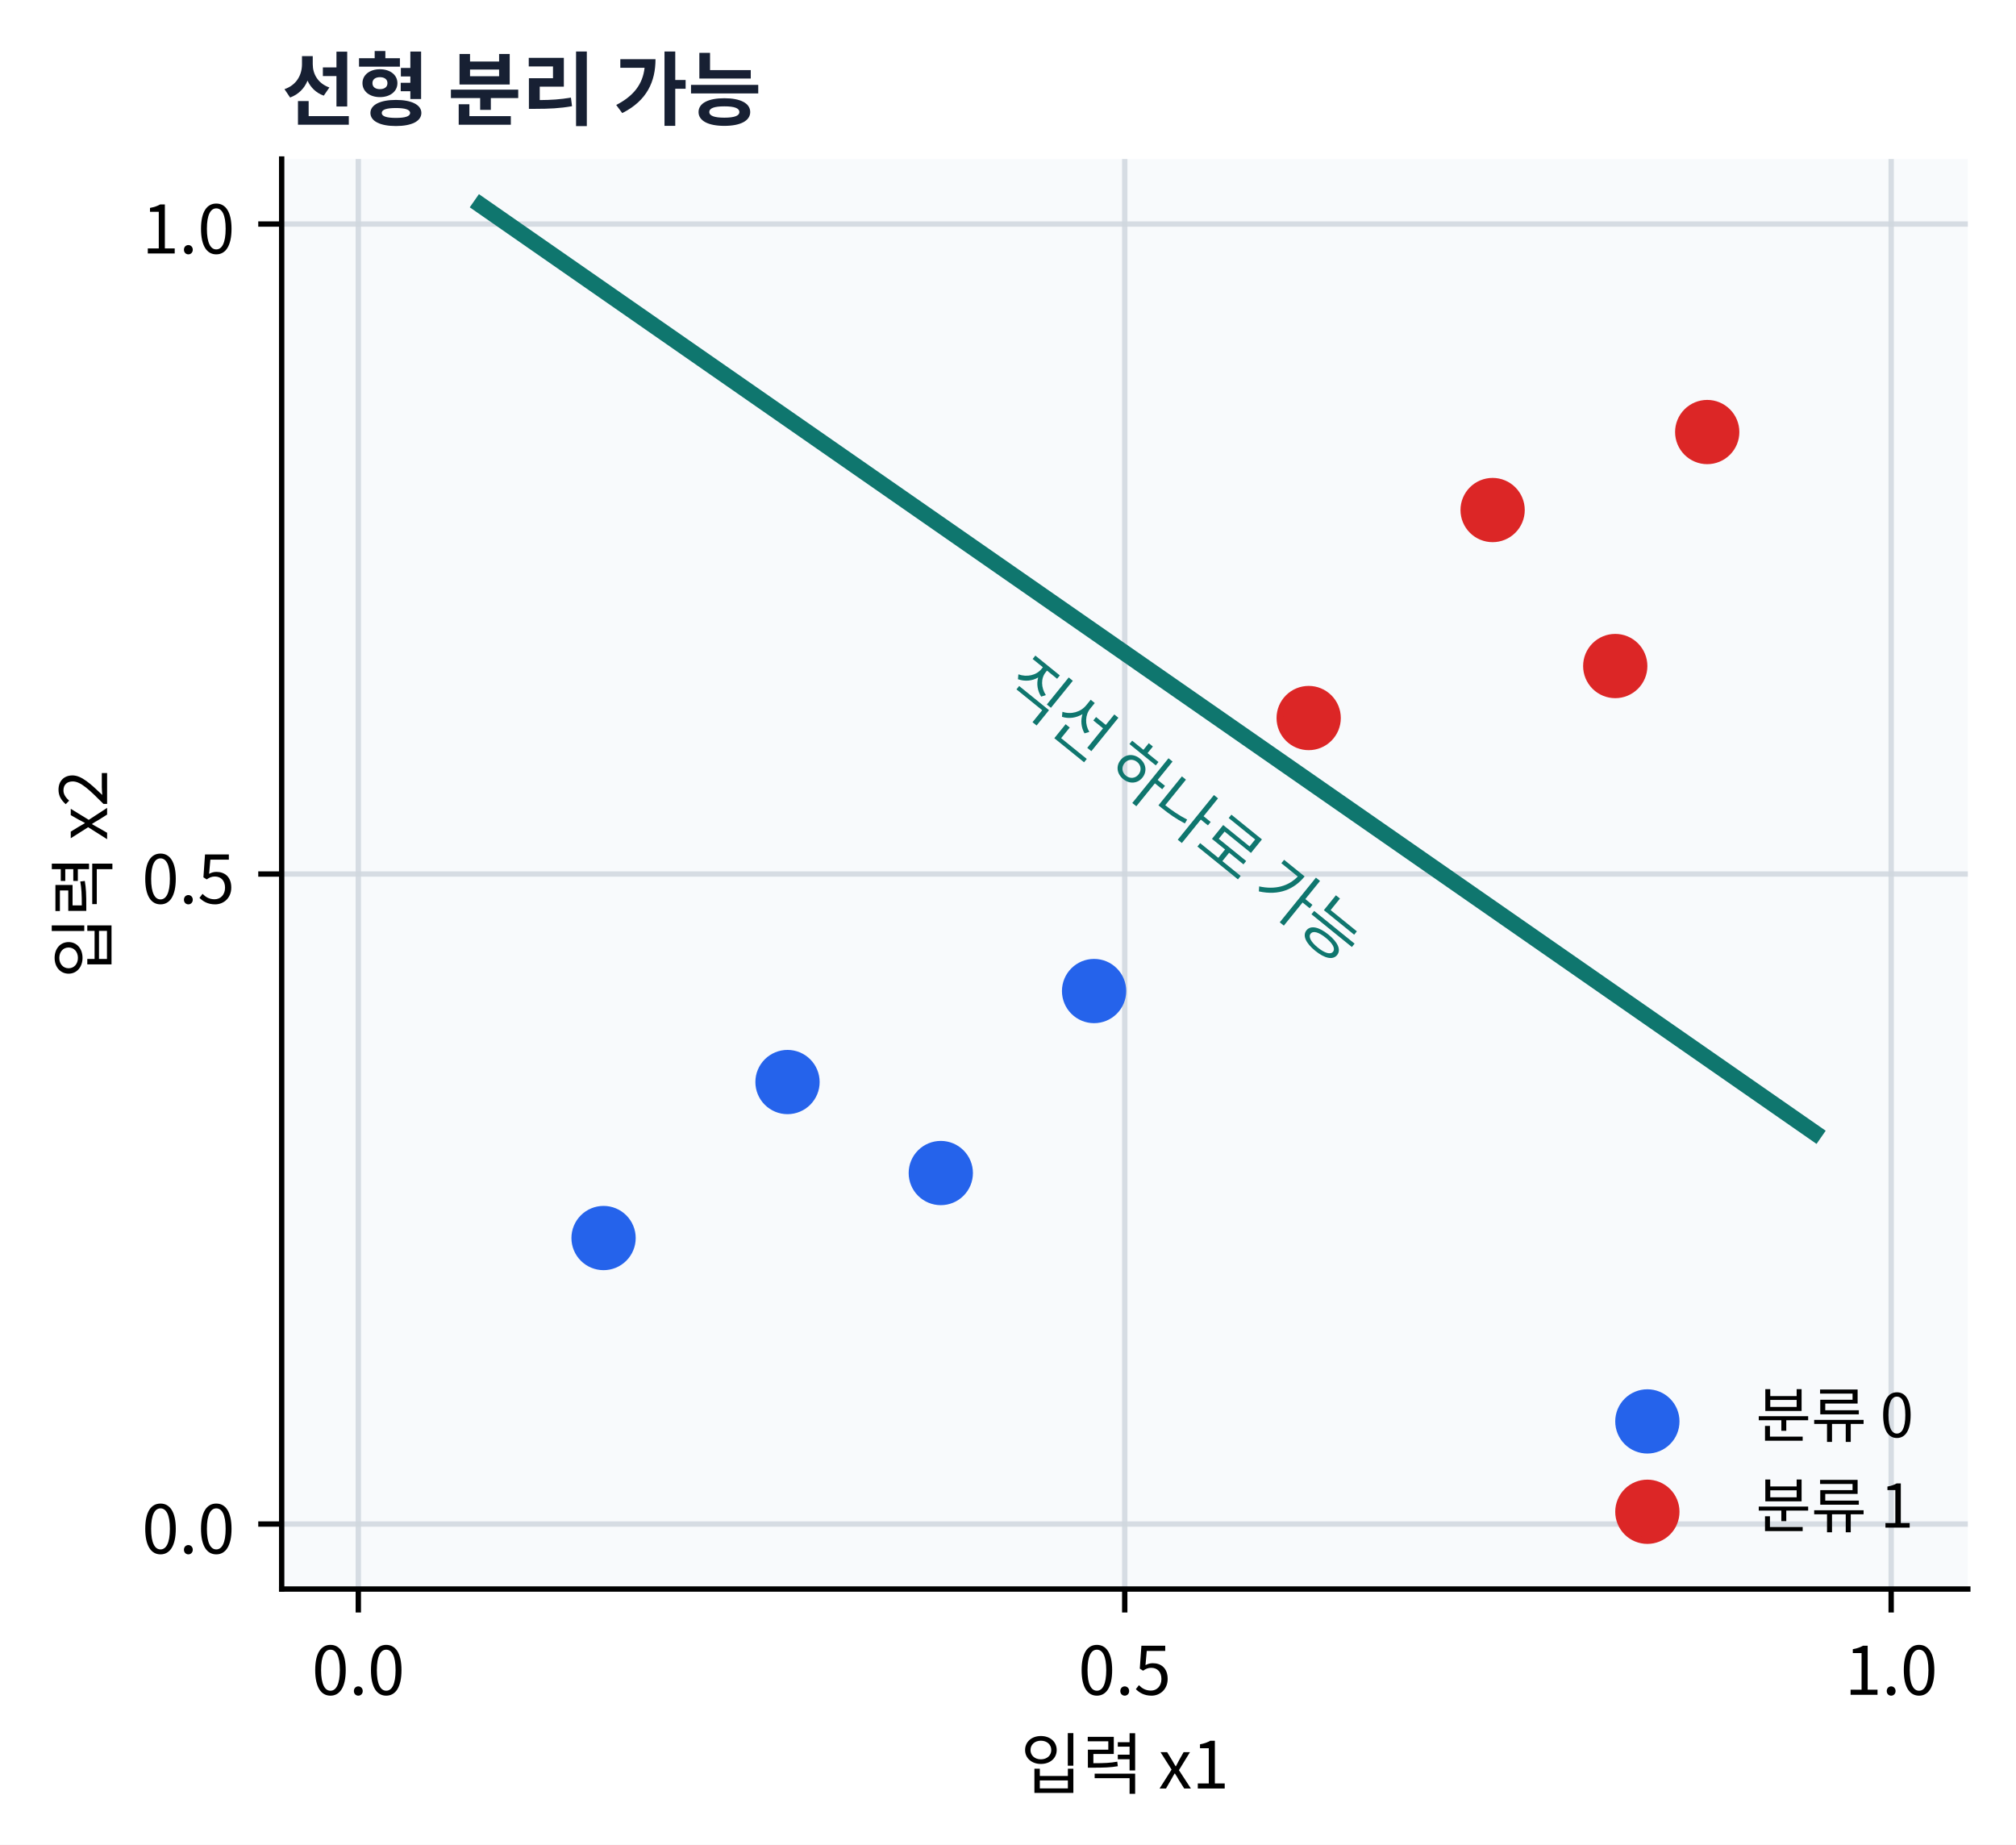
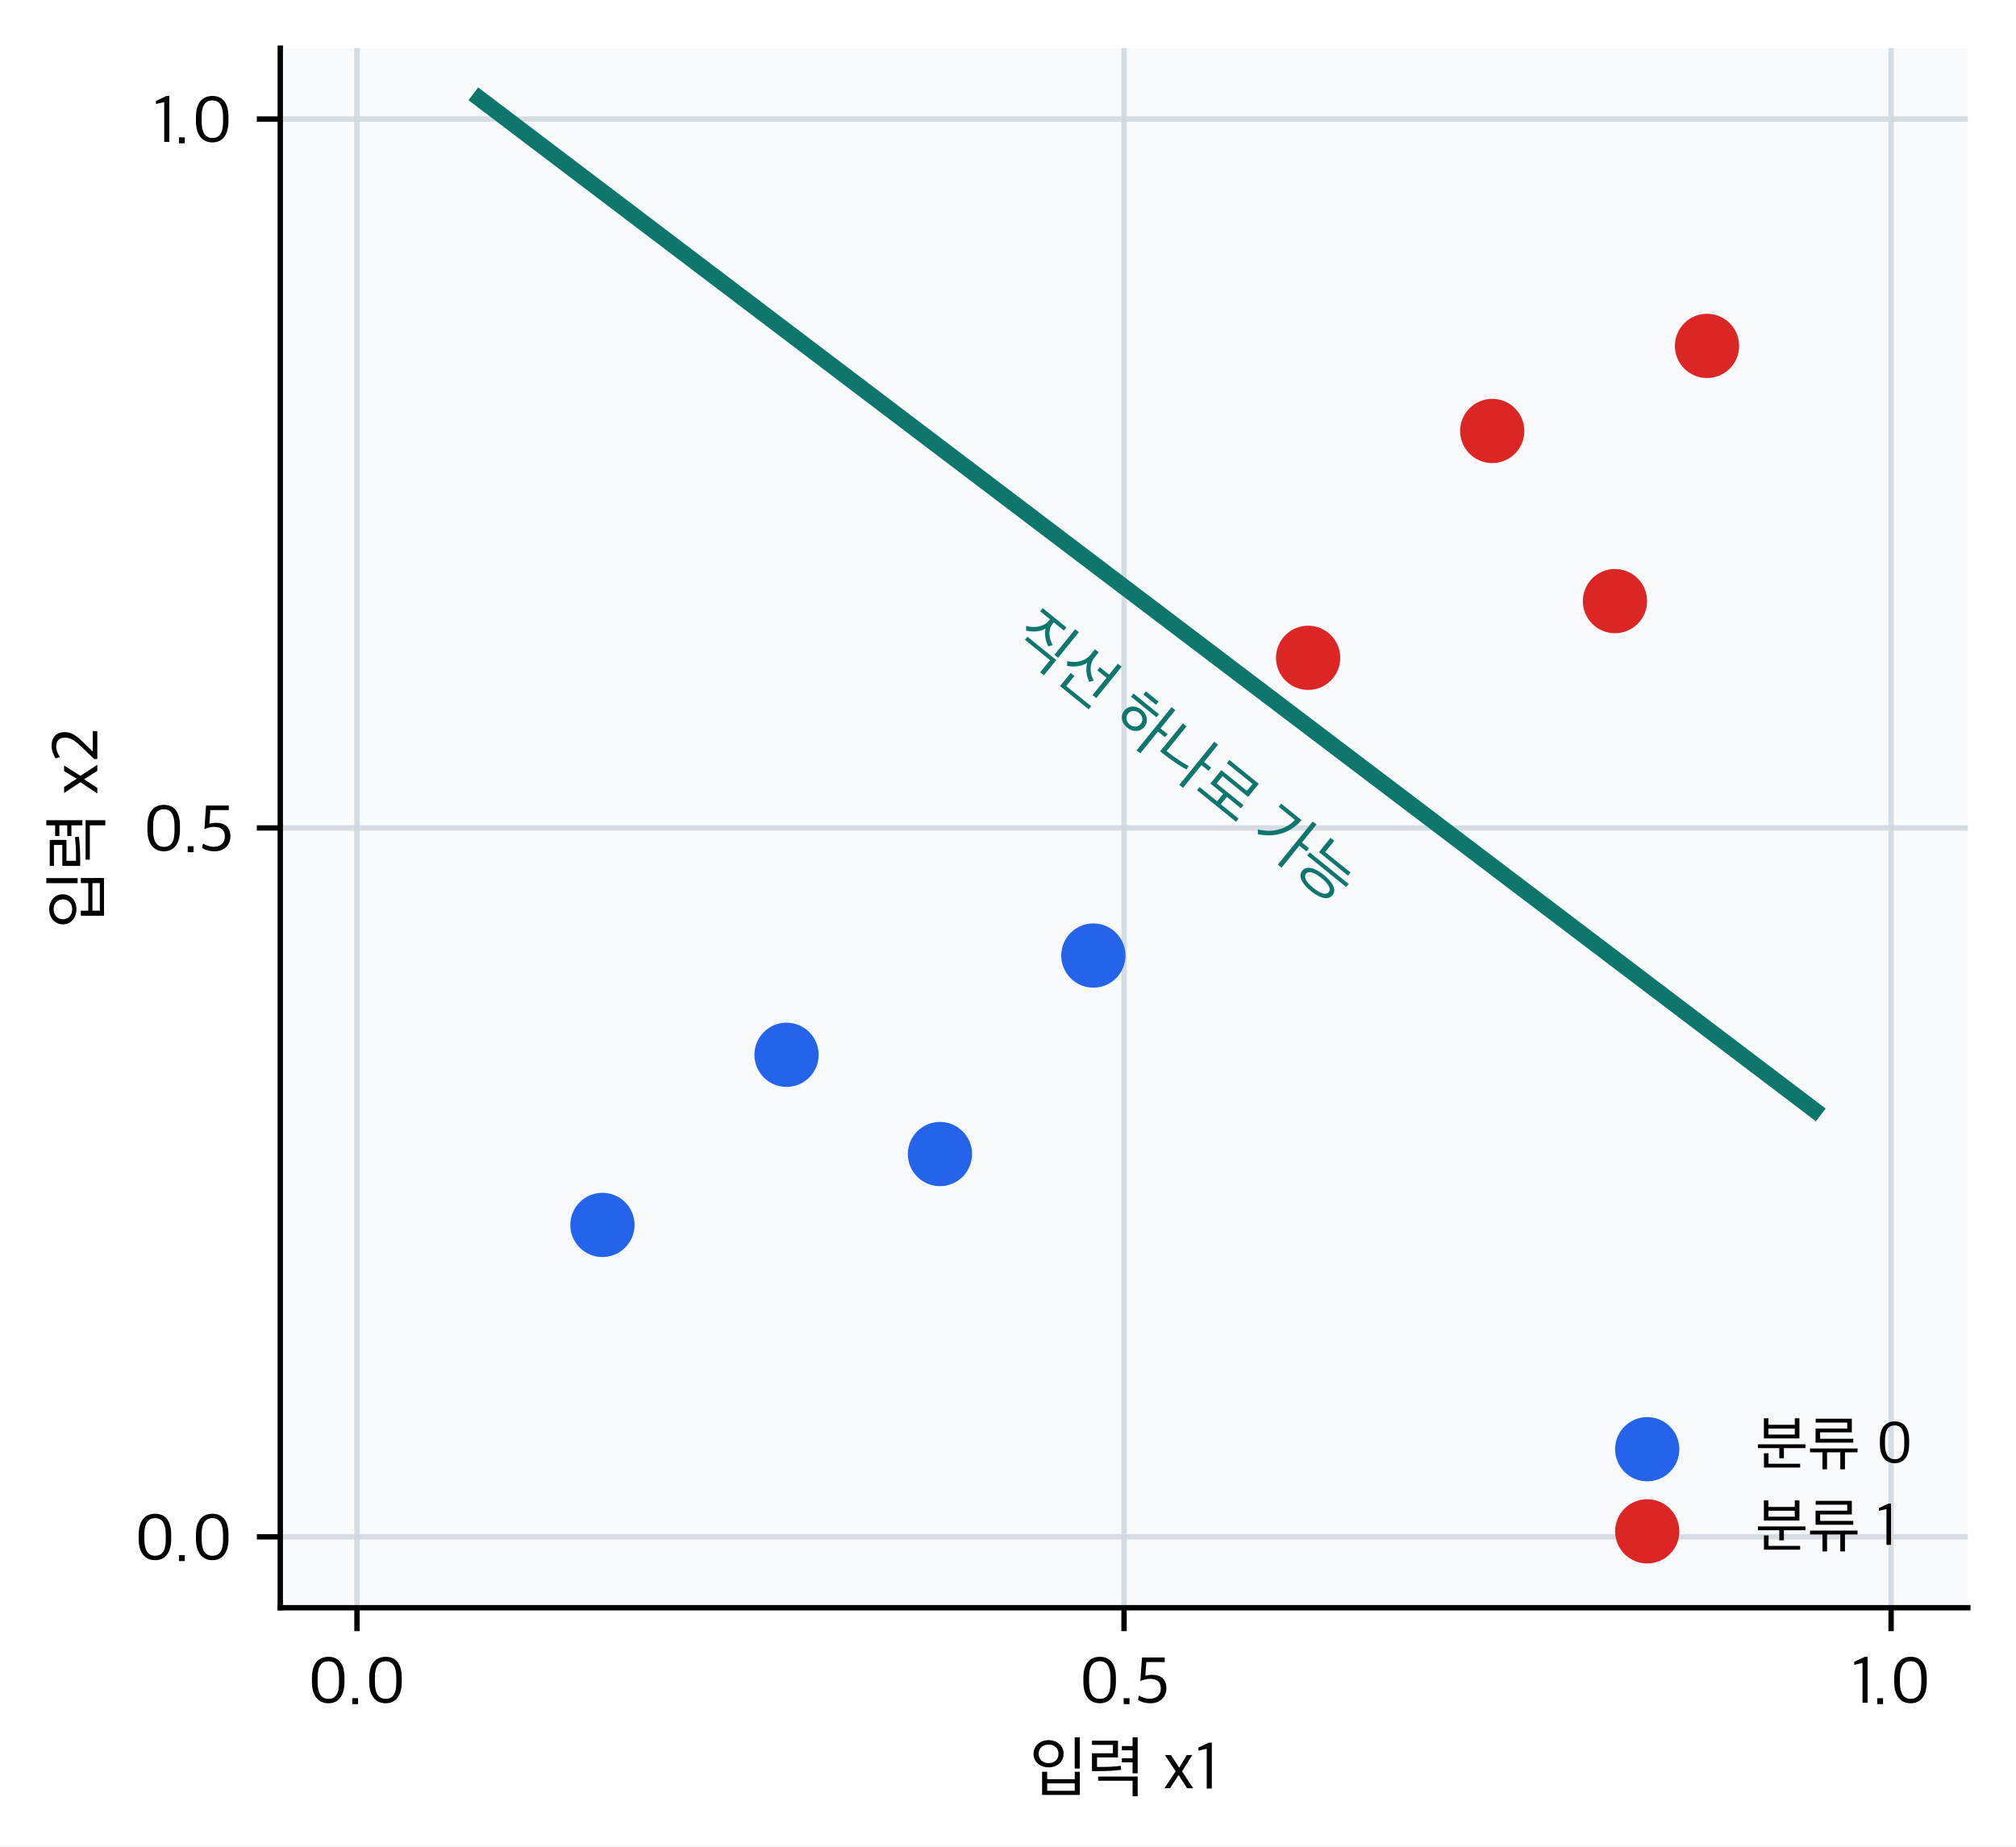
- <svg xmlns="http://www.w3.org/2000/svg" xmlns:xlink="http://www.w3.org/1999/xlink" width="301.18pt" height="275.6pt" viewBox="0 0 301.18 275.6" version="1.1" role="img" aria-labelledby="title desc">
+ <svg xmlns="http://www.w3.org/2000/svg" xmlns:xlink="http://www.w3.org/1999/xlink" width="301.248pt" height="275.959pt" viewBox="0 0 301.248 275.959" version="1.1" role="img" aria-labelledby="title desc">
  <defs>
    <style type="text/css">*{stroke-linejoin: round; stroke-linecap: butt}</style>
  </defs>
  <g id="figure_1">
    <g id="patch_1">
-       <path d="M 0 275.6  L 301.18 275.6  L 301.18 0  L 0 0  z " style="fill: #ffffff" />
+       <path d="M 0 275.959  L 301.248 275.959  L 301.248 0  L 0 0  z " style="fill: #ffffff" />
    </g>
    <g id="axes_1">
      <g id="patch_2">
-         <path d="M 42.08 237.4  L 293.98 237.4  L 293.98 23.76  L 42.08 23.76  z " style="fill: #f8fafc" />
+         <path d="M 41.88 240.3  L 294.048 240.3  L 294.048 7.2  L 41.88 7.2  z " style="fill: #f8fafc" />
      </g>
      <g id="matplotlib.axis_1">
        <g id="xtick_1">
          <g id="line2d_1">
-             <path d="M 53.53 237.4  L 53.53 23.76  " clip-path="url(#p5265ea1ab2)" style="fill: none; stroke: #d0d7de; stroke-opacity: 0.85; stroke-width: 0.8; stroke-linecap: square" />
+             <path d="M 53.342 240.3  L 53.342 7.2  " clip-path="url(#p9b298fbf3a)" style="fill: none; stroke: #d0d7de; stroke-opacity: 0.85; stroke-width: 0.8; stroke-linecap: square" />
          </g>
          <g id="line2d_2">
            <defs>
-               <path id="m3ee21ea7df" d="M 0 0  L 0 3.5  " style="stroke: #000000; stroke-width: 0.8" />
-             </defs>
-             <g>
-               <use xlink:href="#m3ee21ea7df" x="53.53" y="237.4" style="stroke: #000000; stroke-width: 0.8" />
+               <path id="m6d6b5d31b4" d="M 0 0  L 0 3.5  " style="stroke: #000000; stroke-width: 0.8" />
+             </defs>
+             <g>
+               <use xlink:href="#m6d6b5d31b4" x="53.342" y="240.3" style="stroke: #000000; stroke-width: 0.8" />
            </g>
          </g>
          <g id="text_1">
-             <g transform="translate(46.58984 253.2) scale(0.1 -0.1)">
+             <g transform="translate(45.91222 254.8797) scale(0.1 -0.1)">
              <defs>
-                 <path id="NotoSansCJKkr-Regular-11" d="M 1779 -83  C 2669 -83 3238 723 3238 2362  C 3238 3987 2669 4774 1779 4774  C 883 4774 320 3987 320 2362  C 320 723 883 -83 1779 -83  z M 1779 390  C 1248 390 883 986 883 2362  C 883 3731 1248 4314 1779 4314  C 2310 4314 2675 3731 2675 2362  C 2675 986 2310 390 1779 390  z " transform="scale(0.015625)" />
-                 <path id="NotoSansCJKkr-Regular-f" d="M 890 -83  C 1120 -83 1312 96 1312 358  C 1312 627 1120 806 890 806  C 653 806 467 627 467 358  C 467 96 653 -83 890 -83  z " transform="scale(0.015625)" />
+                 <path id="AppleSDGothicNeo-Regular-30" d="M 2022 192  C 2893 192 3558 787 3558 2240  L 3558 2630  C 3558 4122 2867 4634 2029 4634  C 1184 4634 448 4122 448 2605  L 448 2246  C 448 794 1139 192 2022 192  z M 2022 614  C 1350 614 992 1126 992 2195  L 992 2669  C 992 3744 1357 4211 2029 4211  C 2688 4211 3040 3718 3040 2637  L 3040 2163  C 3040 1062 2682 614 2022 614  z " transform="scale(0.015625)" />
+                 <path id="AppleSDGothicNeo-Regular-2e" d="M 269 109  L 826 109  L 826 678  L 269 678  L 269 109  z " transform="scale(0.015625)" />
              </defs>
-               <use xlink:href="#NotoSansCJKkr-Regular-11" />
-               <use xlink:href="#NotoSansCJKkr-Regular-f" transform="translate(55.5 0)" />
-               <use xlink:href="#NotoSansCJKkr-Regular-11" transform="translate(83.29688 0)" />
+               <use xlink:href="#AppleSDGothicNeo-Regular-30" />
+               <use xlink:href="#AppleSDGothicNeo-Regular-2e" x="63" />
+               <use xlink:href="#AppleSDGothicNeo-Regular-30" x="85.6" />
            </g>
          </g>
        </g>
        <g id="xtick_2">
          <g id="line2d_3">
-             <path d="M 168.03 237.4  L 168.03 23.76  " clip-path="url(#p5265ea1ab2)" style="fill: none; stroke: #d0d7de; stroke-opacity: 0.85; stroke-width: 0.8; stroke-linecap: square" />
+             <path d="M 167.964 240.3  L 167.964 7.2  " clip-path="url(#p9b298fbf3a)" style="fill: none; stroke: #d0d7de; stroke-opacity: 0.85; stroke-width: 0.8; stroke-linecap: square" />
          </g>
          <g id="line2d_4">
            <g>
-               <use xlink:href="#m3ee21ea7df" x="168.03" y="237.4" style="stroke: #000000; stroke-width: 0.8" />
+               <use xlink:href="#m6d6b5d31b4" x="167.964" y="240.3" style="stroke: #000000; stroke-width: 0.8" />
            </g>
          </g>
          <g id="text_2">
-             <g transform="translate(161.0898 253.2) scale(0.1 -0.1)">
+             <g transform="translate(161.1891 254.8797) scale(0.1 -0.1)">
              <defs>
-                 <path id="NotoSansCJKkr-Regular-16" d="M 1677 -83  C 2464 -83 3213 499 3213 1523  C 3213 2560 2573 3021 1798 3021  C 1517 3021 1306 2950 1094 2835  L 1216 4192  L 2982 4192  L 2982 4691  L 704 4691  L 550 2502  L 864 2304  C 1133 2483 1331 2579 1645 2579  C 2234 2579 2618 2182 2618 1510  C 2618 826 2176 403 1619 403  C 1075 403 730 653 467 922  L 173 538  C 493 224 941 -83 1677 -83  z " transform="scale(0.015625)" />
+                 <path id="AppleSDGothicNeo-Regular-35" d="M 1395 192  C 2342 192 2906 838 2906 1606  C 2906 2509 2374 2918 1510 2918  C 1331 2918 1069 2874 896 2829  L 986 4134  L 2752 4134  L 2752 4570  L 576 4570  L 422 2317  C 621 2406 1024 2528 1318 2528  C 1990 2528 2374 2266 2374 1613  C 2374 1005 1978 621 1299 621  C 947 621 525 768 288 928  L 192 518  C 448 333 896 192 1395 192  z " transform="scale(0.015625)" />
              </defs>
-               <use xlink:href="#NotoSansCJKkr-Regular-11" />
-               <use xlink:href="#NotoSansCJKkr-Regular-f" transform="translate(55.5 0)" />
-               <use xlink:href="#NotoSansCJKkr-Regular-16" transform="translate(83.29688 0)" />
+               <use xlink:href="#AppleSDGothicNeo-Regular-30" />
+               <use xlink:href="#AppleSDGothicNeo-Regular-2e" x="63" />
+               <use xlink:href="#AppleSDGothicNeo-Regular-35" x="85.6" />
            </g>
          </g>
        </g>
        <g id="xtick_3">
          <g id="line2d_5">
-             <path d="M 282.53 237.4  L 282.53 23.76  " clip-path="url(#p5265ea1ab2)" style="fill: none; stroke: #d0d7de; stroke-opacity: 0.85; stroke-width: 0.8; stroke-linecap: square" />
+             <path d="M 282.586 240.3  L 282.586 7.2  " clip-path="url(#p9b298fbf3a)" style="fill: none; stroke: #d0d7de; stroke-opacity: 0.85; stroke-width: 0.8; stroke-linecap: square" />
          </g>
          <g id="line2d_6">
            <g>
-               <use xlink:href="#m3ee21ea7df" x="282.53" y="237.4" style="stroke: #000000; stroke-width: 0.8" />
+               <use xlink:href="#m6d6b5d31b4" x="282.586" y="240.3" style="stroke: #000000; stroke-width: 0.8" />
            </g>
          </g>
          <g id="text_3">
-             <g transform="translate(275.5898 253.2) scale(0.1 -0.1)">
+             <g transform="translate(276.5214 254.8797) scale(0.1 -0.1)">
              <defs>
-                 <path id="NotoSansCJKkr-Regular-12" d="M 563 0  L 3136 0  L 3136 486  L 2195 486  L 2195 4691  L 1747 4691  C 1491 4544 1190 4435 774 4358  L 774 3987  L 1613 3987  L 1613 486  L 563 486  L 563 0  z " transform="scale(0.015625)" />
+                 <path id="AppleSDGothicNeo-Regular-31" d="M 1146 243  L 1632 243  L 1632 4634  L 1363 4634  L 352 4160  L 352 3866  L 1146 4051  L 1146 243  z " transform="scale(0.015625)" />
              </defs>
-               <use xlink:href="#NotoSansCJKkr-Regular-12" />
-               <use xlink:href="#NotoSansCJKkr-Regular-f" transform="translate(55.5 0)" />
-               <use xlink:href="#NotoSansCJKkr-Regular-11" transform="translate(83.29688 0)" />
+               <use xlink:href="#AppleSDGothicNeo-Regular-31" />
+               <use xlink:href="#AppleSDGothicNeo-Regular-2e" x="35.7" />
+               <use xlink:href="#AppleSDGothicNeo-Regular-30" x="58.3" />
            </g>
          </g>
        </g>
        <g id="text_4">
-           <g transform="translate(152.4445 267.2) scale(0.1 -0.1)">
-             <defs>
-               <path id="NotoSansCJKkr-Regular-d580" d="M 4531 5293  L 4531 2182  L 5062 2182  L 5062 5293  L 4531 5293  z M 1338 1894  L 1338 -422  L 5062 -422  L 5062 1894  L 4538 1894  L 4538 1197  L 1856 1197  L 1856 1894  L 1338 1894  z M 1856 774  L 4538 774  L 4538 13  L 1856 13  L 1856 774  z M 1958 5018  C 1088 5018 448 4474 448 3680  C 448 2893 1088 2349 1958 2349  C 2835 2349 3469 2893 3469 3680  C 3469 4474 2835 5018 1958 5018  z M 1958 4570  C 2534 4570 2950 4205 2950 3680  C 2950 3155 2534 2790 1958 2790  C 1382 2790 966 3155 966 3680  C 966 4205 1382 4570 1958 4570  z " transform="scale(0.015625)" />
-               <path id="NotoSansCJKkr-Regular-c620" d="M 1210 1421  L 1210 986  L 4550 986  L 4550 -506  L 5082 -506  L 5082 1421  L 1210 1421  z M 550 4941  L 550 4512  L 2515 4512  L 2515 3712  L 563 3712  L 563 1990  L 973 1990  C 2131 1990 2714 2010 3424 2131  L 3373 2566  C 2707 2445 2150 2419 1088 2419  L 1088 3302  L 3040 3302  L 3040 4941  L 550 4941  z M 3424 3232  L 3424 2797  L 4550 2797  L 4550 1728  L 5082 1728  L 5082 5286  L 4550 5286  L 4550 4429  L 3424 4429  L 3424 4000  L 4550 4000  L 4550 3232  L 3424 3232  z " transform="scale(0.015625)" />
-               <path id="NotoSansCJKkr-Regular-1" transform="scale(0.015625)" />
-               <path id="NotoSansCJKkr-Regular-59" d="M 96 0  L 710 0  L 1178 813  C 1299 1024 1408 1235 1530 1434  L 1562 1434  C 1696 1235 1824 1024 1939 813  L 2451 0  L 3091 0  L 1946 1754  L 3002 3475  L 2394 3475  L 1965 2714  C 1856 2515 1760 2330 1658 2131  L 1626 2131  C 1510 2330 1389 2515 1286 2714  L 819 3475  L 186 3475  L 1242 1811  L 96 0  z " transform="scale(0.015625)" />
-               <path id="NotoSansCJKkr-Regular-f6b2" d="M 563 0  L 3136 0  L 3136 486  L 2195 486  L 2195 4563  L 1747 4563  C 1491 4410 1190 4301 774 4224  L 774 3853  L 1613 3853  L 1613 486  L 563 486  L 563 0  z " transform="scale(0.015625)" />
-             </defs>
-             <use xlink:href="#NotoSansCJKkr-Regular-d580" />
-             <use xlink:href="#NotoSansCJKkr-Regular-c620" transform="translate(92 0)" />
-             <use xlink:href="#NotoSansCJKkr-Regular-1" transform="translate(184 0)" />
-             <use xlink:href="#NotoSansCJKkr-Regular-59" transform="translate(206.4062 0)" />
-             <use xlink:href="#NotoSansCJKkr-Regular-f6b2" transform="translate(256.2031 0)" />
+           <g transform="translate(153.8289 267.7) scale(0.1 -0.1)">
+             <defs>
+               <path id="AppleSDGothicNeo-Regular-c785" d="M 4813 2150  L 4813 5146  L 4326 5146  L 4326 2150  L 4813 2150  z M 4819 -371  L 4819 1843  L 4333 1843  L 4333 1133  L 1696 1133  L 1696 1843  L 1210 1843  L 1210 -371  L 4819 -371  z M 4333 26  L 1696 26  L 1696 736  L 4333 736  L 4333 26  z M 1830 4870  C 1043 4870 390 4346 390 3558  C 390 2765 1050 2266 1830 2266  C 2618 2266 3264 2765 3264 3565  C 3264 4358 2618 4870 1830 4870  z M 1830 4448  C 2406 4448 2778 4083 2778 3558  C 2778 3027 2400 2669 1830 2669  C 1280 2669 877 3027 877 3565  C 877 4090 1280 4448 1830 4448  z " transform="scale(0.015625)" />
+               <path id="AppleSDGothicNeo-Regular-b825" d="M 3194 2419  C 2656 2323 1875 2304 1120 2304  L 928 2304  L 928 3219  L 2931 3219  L 2931 4819  L 442 4819  L 442 4416  L 2445 4416  L 2445 3616  L 442 3616  L 442 1907  L 1101 1907  C 1754 1907 2701 1946 3238 2035  L 3194 2419  z M 4813 1696  L 4813 5146  L 4326 5146  L 4326 4301  L 3302 4301  L 3302 3898  L 4326 3898  L 4326 3142  L 3302 3142  L 3302 2746  L 4326 2746  L 4326 1696  L 4813 1696  z M 1037 1389  L 1037 986  L 4326 986  L 4326 -499  L 4813 -499  L 4813 1389  L 1037 1389  z " transform="scale(0.015625)" />
+               <path id="AppleSDGothicNeo-Regular-20" transform="scale(0.015625)" />
+               <path id="AppleSDGothicNeo-Regular-78" d="M 147 269  L 685 269  L 1510 1536  L 2317 269  L 2899 269  L 1837 1882  L 2822 3443  L 2291 3443  L 1568 2234  L 774 3443  L 198 3443  L 1229 1882  L 147 269  z " transform="scale(0.015625)" />
+             </defs>
+             <use xlink:href="#AppleSDGothicNeo-Regular-c785" />
+             <use xlink:href="#AppleSDGothicNeo-Regular-b825" x="86.5" />
+             <use xlink:href="#AppleSDGothicNeo-Regular-20" x="173" />
+             <use xlink:href="#AppleSDGothicNeo-Regular-78" x="199.3" />
+             <use xlink:href="#AppleSDGothicNeo-Regular-31" x="247" />
          </g>
        </g>
      </g>
      <g id="matplotlib.axis_2">
        <g id="ytick_1">
          <g id="line2d_7">
-             <path d="M 42.08 227.689  L 293.98 227.689  " clip-path="url(#p5265ea1ab2)" style="fill: none; stroke: #d0d7de; stroke-opacity: 0.85; stroke-width: 0.8; stroke-linecap: square" />
+             <path d="M 41.88 229.705  L 294.048 229.705  " clip-path="url(#p9b298fbf3a)" style="fill: none; stroke: #d0d7de; stroke-opacity: 0.85; stroke-width: 0.8; stroke-linecap: square" />
          </g>
          <g id="line2d_8">
            <defs>
-               <path id="m6a2a94874f" d="M 0 0  L -3.5 0  " style="stroke: #000000; stroke-width: 0.8" />
-             </defs>
-             <g>
-               <use xlink:href="#m6a2a94874f" x="42.08" y="227.689" style="stroke: #000000; stroke-width: 0.8" />
+               <path id="ma6bb16b664" d="M 0 0  L -3.5 0  " style="stroke: #000000; stroke-width: 0.8" />
+             </defs>
+             <g>
+               <use xlink:href="#ma6bb16b664" x="41.88" y="229.705" style="stroke: #000000; stroke-width: 0.8" />
            </g>
          </g>
          <g id="text_5">
-             <g transform="translate(21.2 232.0891) scale(0.1 -0.1)">
-               <use xlink:href="#NotoSansCJKkr-Regular-11" />
-               <use xlink:href="#NotoSansCJKkr-Regular-f" transform="translate(55.5 0)" />
-               <use xlink:href="#NotoSansCJKkr-Regular-11" transform="translate(83.29688 0)" />
+             <g transform="translate(20.02031 233.4944) scale(0.1 -0.1)">
+               <use xlink:href="#AppleSDGothicNeo-Regular-30" />
+               <use xlink:href="#AppleSDGothicNeo-Regular-2e" x="63" />
+               <use xlink:href="#AppleSDGothicNeo-Regular-30" x="85.6" />
            </g>
          </g>
        </g>
        <g id="ytick_2">
          <g id="line2d_9">
-             <path d="M 42.08 130.58  L 293.98 130.58  " clip-path="url(#p5265ea1ab2)" style="fill: none; stroke: #d0d7de; stroke-opacity: 0.85; stroke-width: 0.8; stroke-linecap: square" />
+             <path d="M 41.88 123.75  L 294.048 123.75  " clip-path="url(#p9b298fbf3a)" style="fill: none; stroke: #d0d7de; stroke-opacity: 0.85; stroke-width: 0.8; stroke-linecap: square" />
          </g>
          <g id="line2d_10">
            <g>
-               <use xlink:href="#m6a2a94874f" x="42.08" y="130.58" style="stroke: #000000; stroke-width: 0.8" />
+               <use xlink:href="#ma6bb16b664" x="41.88" y="123.75" style="stroke: #000000; stroke-width: 0.8" />
            </g>
          </g>
          <g id="text_6">
-             <g transform="translate(21.2 134.98) scale(0.1 -0.1)">
-               <use xlink:href="#NotoSansCJKkr-Regular-11" />
-               <use xlink:href="#NotoSansCJKkr-Regular-f" transform="translate(55.5 0)" />
-               <use xlink:href="#NotoSansCJKkr-Regular-16" transform="translate(83.29688 0)" />
+             <g transform="translate(21.32969 127.5398) scale(0.1 -0.1)">
+               <use xlink:href="#AppleSDGothicNeo-Regular-30" />
+               <use xlink:href="#AppleSDGothicNeo-Regular-2e" x="63" />
+               <use xlink:href="#AppleSDGothicNeo-Regular-35" x="85.6" />
            </g>
          </g>
        </g>
        <g id="ytick_3">
          <g id="line2d_11">
-             <path d="M 42.08 33.471  L 293.98 33.471  " clip-path="url(#p5265ea1ab2)" style="fill: none; stroke: #d0d7de; stroke-opacity: 0.85; stroke-width: 0.8; stroke-linecap: square" />
+             <path d="M 41.88 17.795  L 294.048 17.795  " clip-path="url(#p9b298fbf3a)" style="fill: none; stroke: #d0d7de; stroke-opacity: 0.85; stroke-width: 0.8; stroke-linecap: square" />
          </g>
          <g id="line2d_12">
            <g>
-               <use xlink:href="#m6a2a94874f" x="42.08" y="33.471" style="stroke: #000000; stroke-width: 0.8" />
+               <use xlink:href="#ma6bb16b664" x="41.88" y="17.795" style="stroke: #000000; stroke-width: 0.8" />
            </g>
          </g>
          <g id="text_7">
-             <g transform="translate(21.2 37.87091) scale(0.1 -0.1)">
-               <use xlink:href="#NotoSansCJKkr-Regular-12" />
-               <use xlink:href="#NotoSansCJKkr-Regular-f" transform="translate(55.5 0)" />
-               <use xlink:href="#NotoSansCJKkr-Regular-11" transform="translate(83.29688 0)" />
+             <g transform="translate(22.75 21.5853) scale(0.1 -0.1)">
+               <use xlink:href="#AppleSDGothicNeo-Regular-31" />
+               <use xlink:href="#AppleSDGothicNeo-Regular-2e" x="35.7" />
+               <use xlink:href="#AppleSDGothicNeo-Regular-30" x="58.3" />
            </g>
          </g>
        </g>
        <g id="text_8">
-           <g transform="translate(16 146.1652) rotate(-90) scale(0.1 -0.1)">
-             <defs>
-               <path id="NotoSansCJKkr-Regular-f6b3" d="M 282 0  L 3232 0  L 3232 506  L 1907 506  C 1670 506 1382 480 1139 461  C 2221 1594 3008 2451 3008 3309  C 3008 4115 2477 4646 1638 4646  C 1043 4646 634 4378 256 3955  L 595 3629  C 858 3930 1184 4173 1568 4173  C 2150 4173 2432 3802 2432 3283  C 2432 2534 1658 1715 282 346  L 282 0  z " transform="scale(0.015625)" />
-             </defs>
-             <use xlink:href="#NotoSansCJKkr-Regular-d580" />
-             <use xlink:href="#NotoSansCJKkr-Regular-c620" transform="translate(92 0)" />
-             <use xlink:href="#NotoSansCJKkr-Regular-1" transform="translate(184 0)" />
-             <use xlink:href="#NotoSansCJKkr-Regular-59" transform="translate(206.4062 0)" />
-             <use xlink:href="#NotoSansCJKkr-Regular-f6b3" transform="translate(256.2031 0)" />
+           <g transform="translate(14.96094 138.7648) rotate(-90) scale(0.1 -0.1)">
+             <defs>
+               <path id="AppleSDGothicNeo-Regular-32" d="M 397 269  L 3066 269  L 3066 704  L 1107 704  L 1779 1382  C 2522 2138 2970 2650 2970 3392  C 2970 4160 2502 4640 1638 4640  C 1152 4640 717 4422 448 4250  L 595 3846  C 845 4019 1190 4198 1555 4198  C 2163 4198 2438 3917 2438 3347  C 2438 2733 2029 2266 1421 1632  L 397 570  L 397 269  z " transform="scale(0.015625)" />
+             </defs>
+             <use xlink:href="#AppleSDGothicNeo-Regular-c785" />
+             <use xlink:href="#AppleSDGothicNeo-Regular-b825" x="86.5" />
+             <use xlink:href="#AppleSDGothicNeo-Regular-20" x="173" />
+             <use xlink:href="#AppleSDGothicNeo-Regular-78" x="199.3" />
+             <use xlink:href="#AppleSDGothicNeo-Regular-32" x="247" />
          </g>
        </g>
      </g>
      <g id="line2d_13">
-         <path d="M 71.85 30.674  L 271.08 169.229  L 271.08 169.229  " clip-path="url(#p5265ea1ab2)" style="fill: none; stroke: #0f766e; stroke-width: 2.4; stroke-linecap: square" />
+         <path d="M 71.681 14.744  L 271.124 165.92  L 271.124 165.92  " clip-path="url(#p9b298fbf3a)" style="fill: none; stroke: #0f766e; stroke-width: 2.4; stroke-linecap: square" />
      </g>
      <g id="patch_3">
-         <path d="M 42.08 237.4  L 42.08 23.76  " style="fill: none; stroke: #000000; stroke-width: 0.8; stroke-linejoin: miter; stroke-linecap: square" />
+         <path d="M 41.88 240.3  L 41.88 7.2  " style="fill: none; stroke: #000000; stroke-width: 0.8; stroke-linejoin: miter; stroke-linecap: square" />
      </g>
      <g id="patch_4">
-         <path d="M 42.08 237.4  L 293.98 237.4  " style="fill: none; stroke: #000000; stroke-width: 0.8; stroke-linejoin: miter; stroke-linecap: square" />
+         <path d="M 41.88 240.3  L 294.048 240.3  " style="fill: none; stroke: #000000; stroke-width: 0.8; stroke-linejoin: miter; stroke-linecap: square" />
      </g>
      <g id="PathCollection_1">
        <defs>
-           <path id="madd861d12e" d="M 0 4.301  C 1.141 4.301 2.235 3.848 3.041 3.041  C 3.848 2.235 4.301 1.141 4.301 0  C 4.301 -1.141 3.848 -2.235 3.041 -3.041  C 2.235 -3.848 1.141 -4.301 0 -4.301  C -1.141 -4.301 -2.235 -3.848 -3.041 -3.041  C -3.848 -2.235 -4.301 -1.141 -4.301 0  C -4.301 1.141 -3.848 2.235 -3.041 3.041  C -2.235 3.848 -1.141 4.301 0 4.301  z " style="stroke: #2563eb" />
+           <path id="mdf2ec3cbb6" d="M 0 4.301  C 1.141 4.301 2.235 3.848 3.041 3.041  C 3.848 2.235 4.301 1.141 4.301 0  C 4.301 -1.141 3.848 -2.235 3.041 -3.041  C 2.235 -3.848 1.141 -4.301 0 -4.301  C -1.141 -4.301 -2.235 -3.848 -3.041 -3.041  C -3.848 -2.235 -4.301 -1.141 -4.301 0  C -4.301 1.141 -3.848 2.235 -3.041 3.041  C -2.235 3.848 -1.141 4.301 0 4.301  z " style="stroke: #2563eb" />
        </defs>
-         <g clip-path="url(#p5265ea1ab2)">
-           <use xlink:href="#madd861d12e" x="90.17" y="184.961" style="fill: #2563eb; stroke: #2563eb" />
-           <use xlink:href="#madd861d12e" x="117.65" y="161.655" style="fill: #2563eb; stroke: #2563eb" />
-           <use xlink:href="#madd861d12e" x="140.55" y="175.25" style="fill: #2563eb; stroke: #2563eb" />
-           <use xlink:href="#madd861d12e" x="163.45" y="148.06" style="fill: #2563eb; stroke: #2563eb" />
+         <g clip-path="url(#p9b298fbf3a)">
+           <use xlink:href="#mdf2ec3cbb6" x="90.021" y="183.085" style="fill: #2563eb; stroke: #2563eb" />
+           <use xlink:href="#mdf2ec3cbb6" x="117.53" y="157.655" style="fill: #2563eb; stroke: #2563eb" />
+           <use xlink:href="#mdf2ec3cbb6" x="140.455" y="172.489" style="fill: #2563eb; stroke: #2563eb" />
+           <use xlink:href="#mdf2ec3cbb6" x="163.379" y="142.822" style="fill: #2563eb; stroke: #2563eb" />
        </g>
      </g>
      <g id="PathCollection_2">
        <defs>
-           <path id="mef378b189a" d="M 0 4.301  C 1.141 4.301 2.235 3.848 3.041 3.041  C 3.848 2.235 4.301 1.141 4.301 0  C 4.301 -1.141 3.848 -2.235 3.041 -3.041  C 2.235 -3.848 1.141 -4.301 0 -4.301  C -1.141 -4.301 -2.235 -3.848 -3.041 -3.041  C -3.848 -2.235 -4.301 -1.141 -4.301 0  C -4.301 1.141 -3.848 2.235 -3.041 3.041  C -2.235 3.848 -1.141 4.301 0 4.301  z " style="stroke: #dc2626" />
+           <path id="m9f5ded81cc" d="M 0 4.301  C 1.141 4.301 2.235 3.848 3.041 3.041  C 3.848 2.235 4.301 1.141 4.301 0  C 4.301 -1.141 3.848 -2.235 3.041 -3.041  C 2.235 -3.848 1.141 -4.301 0 -4.301  C -1.141 -4.301 -2.235 -3.848 -3.041 -3.041  C -3.848 -2.235 -4.301 -1.141 -4.301 0  C -4.301 1.141 -3.848 2.235 -3.041 3.041  C -2.235 3.848 -1.141 4.301 0 4.301  z " style="stroke: #dc2626" />
        </defs>
-         <g clip-path="url(#p5265ea1ab2)">
-           <use xlink:href="#mef378b189a" x="195.51" y="107.274" style="fill: #dc2626; stroke: #dc2626" />
-           <use xlink:href="#mef378b189a" x="222.99" y="76.199" style="fill: #dc2626; stroke: #dc2626" />
-           <use xlink:href="#mef378b189a" x="241.31" y="99.505" style="fill: #dc2626; stroke: #dc2626" />
-           <use xlink:href="#mef378b189a" x="255.05" y="64.546" style="fill: #dc2626; stroke: #dc2626" />
+         <g clip-path="url(#p9b298fbf3a)">
+           <use xlink:href="#m9f5ded81cc" x="195.473" y="98.321" style="fill: #dc2626; stroke: #dc2626" />
+           <use xlink:href="#m9f5ded81cc" x="222.983" y="64.415" style="fill: #dc2626; stroke: #dc2626" />
+           <use xlink:href="#m9f5ded81cc" x="241.322" y="89.845" style="fill: #dc2626; stroke: #dc2626" />
+           <use xlink:href="#m9f5ded81cc" x="255.077" y="51.701" style="fill: #dc2626; stroke: #dc2626" />
        </g>
      </g>
      <g id="text_9">
-         <g style="fill: #0f766e" transform="translate(149.4907 103.0841) rotate(-321) scale(0.095 -0.095)">
+         <g style="fill: #0f766e" transform="translate(150.8612 95.92676) rotate(-321) scale(0.095 -0.095)">
          <defs>
-             <path id="NotoSansCJKkr-Regular-d7bc" d="M 4531 5293  L 4531 1792  L 5062 1792  L 5062 5293  L 4531 5293  z M 1197 1485  L 1197 1050  L 4531 1050  L 4531 -499  L 5062 -499  L 5062 1485  L 1197 1485  z M 538 4890  L 538 4454  L 1862 4454  L 1862 4230  C 1862 3411 1267 2656 397 2349  L 672 1939  C 1363 2182 1894 2701 2144 3354  C 2400 2752 2925 2272 3590 2048  L 3859 2464  C 3002 2746 2400 3456 2400 4230  L 2400 4454  L 3706 4454  L 3706 4890  L 538 4890  z " transform="scale(0.015625)" />
-             <path id="NotoSansCJKkr-Regular-cf1b" d="M 4550 5286  L 4550 3930  L 3290 3930  L 3290 3488  L 4550 3488  L 4550 960  L 5082 960  L 5082 5286  L 4550 5286  z M 1773 4941  L 1773 4230  C 1773 3341 1190 2528 326 2208  L 608 1786  C 1286 2054 1798 2605 2042 3296  C 2291 2669 2784 2170 3418 1920  L 3706 2336  C 2867 2643 2298 3405 2298 4211  L 2298 4941  L 1773 4941  z M 1363 1440  L 1363 -371  L 5216 -371  L 5216 64  L 1894 64  L 1894 1440  L 1363 1440  z " transform="scale(0.015625)" />
-             <path id="NotoSansCJKkr-Regular-e353" d="M 2022 3456  C 1203 3456 608 2906 608 2125  C 608 1338 1203 794 2022 794  C 2835 794 3430 1338 3430 2125  C 3430 2906 2835 3456 2022 3456  z M 2022 3014  C 2541 3014 2925 2643 2925 2125  C 2925 1600 2541 1235 2022 1235  C 1498 1235 1114 1600 1114 2125  C 1114 2643 1498 3014 2022 3014  z M 4243 5293  L 4243 -499  L 4768 -499  L 4768 2470  L 5715 2470  L 5715 2912  L 4768 2912  L 4768 5293  L 4243 5293  z M 1747 5222  L 1747 4365  L 288 4365  L 288 3930  L 3699 3930  L 3699 4365  L 2278 4365  L 2278 5222  L 1747 5222  z " transform="scale(0.015625)" />
-             <path id="NotoSansCJKkr-Regular-be93" d="M 4237 5293  L 4237 -493  L 4768 -493  L 4768 2541  L 5690 2541  L 5690 2982  L 4768 2982  L 4768 5293  L 4237 5293  z M 550 1414  L 550 973  L 1011 973  C 1888 973 2778 1030 3763 1229  L 3699 1677  C 2765 1485 1907 1421 1075 1414  L 1075 4723  L 550 4723  L 550 1414  z " transform="scale(0.015625)" />
-             <path id="NotoSansCJKkr-Regular-c657" d="M 973 2176  L 973 1741  L 2669 1741  L 2669 659  L 320 659  L 320 218  L 5568 218  L 5568 659  L 3194 659  L 3194 1741  L 5050 1741  L 5050 2176  L 1498 2176  L 1498 3110  L 4915 3110  L 4915 4864  L 960 4864  L 960 4429  L 4390 4429  L 4390 3533  L 973 3533  L 973 2176  z " transform="scale(0.015625)" />
-             <path id="NotoSansCJKkr-Regular-b9fb" d="M 4237 5293  L 4237 -493  L 4768 -493  L 4768 2502  L 5690 2502  L 5690 2944  L 4768 2944  L 4768 5293  L 4237 5293  z M 621 4672  L 621 4230  L 2746 4230  C 2624 2861 1824 1754 352 1011  L 646 602  C 2522 1536 3277 3027 3277 4672  L 621 4672  z " transform="scale(0.015625)" />
-             <path id="NotoSansCJKkr-Regular-c0a0" d="M 320 2579  L 320 2144  L 5555 2144  L 5555 2579  L 320 2579  z M 2931 1632  C 1696 1632 947 1248 947 576  C 947 -90 1696 -474 2931 -474  C 4166 -474 4909 -90 4909 576  C 4909 1248 4166 1632 2931 1632  z M 2931 1210  C 3834 1210 4378 986 4378 576  C 4378 179 3834 -58 2931 -58  C 2022 -58 1485 179 1485 576  C 1485 986 2022 1210 2931 1210  z M 1030 5178  L 1030 3251  L 4954 3251  L 4954 3686  L 1555 3686  L 1555 5178  L 1030 5178  z " transform="scale(0.015625)" />
+             <path id="AppleSDGothicNeo-Regular-c9c1" d="M 461 4320  L 1734 4320  C 1734 4224 1734 4096 1728 4032  C 1696 3290 992 2566 288 2298  L 570 1920  C 1171 2176 1824 2797 1971 3322  C 2202 2816 2784 2310 3322 2093  L 3590 2483  C 2957 2694 2272 3309 2234 4026  C 2227 4096 2227 4218 2227 4320  L 3539 4320  L 3539 4730  L 461 4730  L 461 4320  z M 1075 1530  L 1075 1126  L 4326 1126  L 4326 -448  L 4813 -448  L 4813 1530  L 1075 1530  z M 4813 1824  L 4813 5139  L 4326 5139  L 4326 1824  L 4813 1824  z " transform="scale(0.015625)" />
+             <path id="AppleSDGothicNeo-Regular-c120" d="M 4813 1082  L 4813 5146  L 4326 5146  L 4326 3731  L 3136 3731  L 3136 3322  L 4326 3322  L 4326 1082  L 4813 1082  z M 4934 -275  L 4934 128  L 1702 128  L 1702 1434  L 1216 1434  L 1216 -275  L 4934 -275  z M 3514 2298  C 2854 2541 2106 3213 2106 4147  L 2106 4826  L 1613 4826  L 1613 4128  C 1613 3226 934 2464 192 2138  L 493 1760  C 1101 2067 1702 2675 1869 3277  C 2106 2688 2675 2163 3238 1914  L 3514 2298  z " transform="scale(0.015625)" />
+             <path id="AppleSDGothicNeo-Regular-d558" d="M 5453 2374  L 5453 2784  L 4544 2784  L 4544 5146  L 4058 5146  L 4058 -448  L 4544 -448  L 4544 2374  L 5453 2374  z M 2694 4346  L 2694 4762  L 1050 4762  L 1050 4346  L 2694 4346  z M 3520 3398  L 3520 3802  L 218 3802  L 218 3398  L 3520 3398  z M 3187 1882  C 3187 2541 2662 3040 1882 3040  C 1101 3040 576 2534 576 1882  C 576 1229 1101 730 1882 730  C 2662 730 3187 1235 3187 1882  z M 2701 1882  C 2701 1446 2362 1133 1882 1133  C 1414 1133 1062 1446 1062 1882  C 1062 2323 1414 2630 1882 2630  C 2355 2630 2701 2323 2701 1882  z " transform="scale(0.015625)" />
+             <path id="AppleSDGothicNeo-Regular-b098" d="M 3578 1632  C 2970 1485 1875 1402 915 1395  L 915 4589  L 429 4589  L 429 966  L 768 966  C 1619 966 2963 1062 3648 1222  L 3578 1632  z M 4538 5146  L 4051 5146  L 4051 -448  L 4538 -448  L 4538 2509  L 5453 2509  L 5453 2925  L 4538 2925  L 4538 5146  z " transform="scale(0.015625)" />
+             <path id="AppleSDGothicNeo-Regular-b85c" d="M 5293 262  L 5293 672  L 3002 672  L 3002 1626  L 4826 1626  L 4826 2035  L 1350 2035  L 1350 2970  L 4666 2970  L 4666 4678  L 858 4678  L 858 4269  L 4179 4269  L 4179 3373  L 864 3373  L 864 1626  L 2515 1626  L 2515 672  L 243 672  L 243 262  L 5293 262  z " transform="scale(0.015625)" />
+             <path id="AppleSDGothicNeo-Regular-ac00" d="M 4544 5146  L 4058 5146  L 4058 -448  L 4544 -448  L 4544 2400  L 5459 2400  L 5459 2816  L 4544 2816  L 4544 5146  z M 3091 4544  L 461 4544  L 461 4134  L 2566 4134  C 2464 2874 1664 1696 269 1050  L 570 666  C 2010 1414 3059 2726 3091 4544  z " transform="scale(0.015625)" />
+             <path id="AppleSDGothicNeo-Regular-b2a5" d="M 5293 2131  L 5293 2534  L 243 2534  L 243 2131  L 5293 2131  z M 4710 3142  L 4710 3546  L 1434 3546  L 1434 4998  L 947 4998  L 947 3142  L 4710 3142  z M 4742 627  C 4742 1293 3994 1664 2771 1664  C 1555 1664 819 1293 819 627  C 819 -45 1555 -416 2778 -416  C 3994 -416 4742 -45 4742 627  z M 2771 1267  C 3661 1267 4250 1062 4250 627  C 4250 192 3661 -13 2771 -13  C 1894 -13 1312 192 1312 627  C 1312 1062 1894 1267 2771 1267  z " transform="scale(0.015625)" />
          </defs>
-           <use xlink:href="#NotoSansCJKkr-Regular-d7bc" />
-           <use xlink:href="#NotoSansCJKkr-Regular-cf1b" transform="translate(92 0)" />
-           <use xlink:href="#NotoSansCJKkr-Regular-1" transform="translate(184 0)" />
-           <use xlink:href="#NotoSansCJKkr-Regular-e353" transform="translate(206.4062 0)" />
-           <use xlink:href="#NotoSansCJKkr-Regular-be93" transform="translate(298.4062 0)" />
-           <use xlink:href="#NotoSansCJKkr-Regular-c657" transform="translate(390.4062 0)" />
-           <use xlink:href="#NotoSansCJKkr-Regular-1" transform="translate(482.4062 0)" />
-           <use xlink:href="#NotoSansCJKkr-Regular-b9fb" transform="translate(504.8125 0)" />
-           <use xlink:href="#NotoSansCJKkr-Regular-c0a0" transform="translate(596.8125 0)" />
-         </g>
-       </g>
-       <g id="text_10">
-         <g style="fill: #172033" transform="translate(42.07969 17.76) scale(0.12 -0.12)">
-           <defs>
-             <path id="NotoSansCJKkr-Bold-cf1b" d="M 4365 5357  L 4365 4102  L 3283 4102  L 3283 3411  L 4365 3411  L 4365 986  L 5222 986  L 5222 5357  L 4365 5357  z M 1619 4998  L 1619 4358  C 1619 3520 1203 2701 224 2368  L 672 1702  C 1350 1952 1811 2432 2061 3046  C 2310 2502 2733 2074 3354 1850  L 3802 2502  C 2874 2829 2477 3590 2477 4352  L 2477 4998  L 1619 4998  z M 1299 1421  L 1299 -467  L 5350 -467  L 5350 218  L 2150 218  L 2150 1421  L 1299 1421  z " transform="scale(0.015625)" />
-             <path id="NotoSansCJKkr-Bold-e410" d="M 1939 3955  C 1126 3955 550 3501 550 2848  C 550 2189 1126 1734 1939 1734  C 2758 1734 3334 2189 3334 2848  C 3334 3501 2758 3955 1939 3955  z M 1939 3322  C 2298 3322 2541 3155 2541 2848  C 2541 2534 2298 2368 1939 2368  C 1587 2368 1344 2534 1344 2848  C 1344 3155 1587 3322 1939 3322  z M 3213 1510  C 1965 1510 1184 1120 1184 474  C 1184 -186 1965 -570 3213 -570  C 4467 -570 5242 -186 5242 474  C 5242 1120 4467 1510 3213 1510  z M 3213 864  C 3942 864 4346 742 4346 474  C 4346 198 3942 77 3213 77  C 2483 77 2086 198 2086 474  C 2086 742 2483 864 3213 864  z M 4365 5363  L 4365 4058  L 3610 4058  L 3610 3379  L 4365 3379  L 4365 2874  L 3597 2874  L 3597 2202  L 4365 2202  L 4365 1581  L 5222 1581  L 5222 5363  L 4365 5363  z M 1523 5408  L 1523 4832  L 275 4832  L 275 4160  L 3533 4160  L 3533 4832  L 2374 4832  L 2374 5408  L 1523 5408  z " transform="scale(0.015625)" />
-             <path id="NotoSansCJKkr-Bold-1" transform="scale(0.015625)" />
-             <path id="NotoSansCJKkr-Bold-cb7f" d="M 941 5171  L 941 2739  L 4941 2739  L 4941 5171  L 4096 5171  L 4096 4570  L 1779 4570  L 1779 5171  L 941 5171  z M 1779 3930  L 4096 3930  L 4096 3398  L 1779 3398  L 1779 3930  z M 256 2330  L 256 1658  L 2586 1658  L 2586 717  L 3437 717  L 3437 1658  L 5619 1658  L 5619 2330  L 256 2330  z M 877 1165  L 877 -467  L 5030 -467  L 5030 218  L 1728 218  L 1728 1165  L 877 1165  z " transform="scale(0.015625)" />
-             <path id="NotoSansCJKkr-Bold-c7a7" d="M 4339 5370  L 4339 -576  L 5197 -576  L 5197 5370  L 4339 5370  z M 570 4864  L 570 4179  L 2502 4179  L 2502 3238  L 582 3238  L 582 800  L 1107 800  C 2182 800 3059 838 4019 1011  L 3930 1696  C 3098 1549 2342 1504 1446 1498  L 1446 2566  L 3366 2566  L 3366 4864  L 570 4864  z " transform="scale(0.015625)" />
-             <path id="NotoSansCJKkr-Bold-b9fb" d="M 4045 5370  L 4045 -557  L 4902 -557  L 4902 2400  L 5728 2400  L 5728 3098  L 4902 3098  L 4902 5370  L 4045 5370  z M 525 4755  L 525 4070  L 2458 4070  C 2310 2752 1574 1818 198 1107  L 678 461  C 2650 1453 3328 2976 3328 4755  L 525 4755  z " transform="scale(0.015625)" />
-             <path id="NotoSansCJKkr-Bold-c0a0" d="M 269 2707  L 269 2029  L 5626 2029  L 5626 2707  L 269 2707  z M 2925 1645  C 1645 1645 870 1248 870 544  C 870 -154 1645 -557 2925 -557  C 4205 -557 4986 -154 4986 544  C 4986 1248 4205 1645 2925 1645  z M 2925 998  C 3718 998 4122 858 4122 544  C 4122 243 3718 96 2925 96  C 2131 96 1728 243 1728 544  C 1728 858 2131 998 2925 998  z M 934 5261  L 934 3213  L 5030 3213  L 5030 3885  L 1786 3885  L 1786 5261  L 934 5261  z " transform="scale(0.015625)" />
-           </defs>
-           <use xlink:href="#NotoSansCJKkr-Bold-cf1b" />
-           <use xlink:href="#NotoSansCJKkr-Bold-e410" transform="translate(92 0)" />
-           <use xlink:href="#NotoSansCJKkr-Bold-1" transform="translate(184 0)" />
-           <use xlink:href="#NotoSansCJKkr-Bold-cb7f" transform="translate(206.7031 0)" />
-           <use xlink:href="#NotoSansCJKkr-Bold-c7a7" transform="translate(298.7031 0)" />
-           <use xlink:href="#NotoSansCJKkr-Bold-1" transform="translate(390.7031 0)" />
-           <use xlink:href="#NotoSansCJKkr-Bold-b9fb" transform="translate(413.4062 0)" />
-           <use xlink:href="#NotoSansCJKkr-Bold-c0a0" transform="translate(505.4062 0)" />
+           <use xlink:href="#AppleSDGothicNeo-Regular-c9c1" />
+           <use xlink:href="#AppleSDGothicNeo-Regular-c120" x="86.5" />
+           <use xlink:href="#AppleSDGothicNeo-Regular-20" x="173" />
+           <use xlink:href="#AppleSDGothicNeo-Regular-d558" x="199.3" />
+           <use xlink:href="#AppleSDGothicNeo-Regular-b098" x="285.8" />
+           <use xlink:href="#AppleSDGothicNeo-Regular-b85c" x="372.3" />
+           <use xlink:href="#AppleSDGothicNeo-Regular-20" x="458.8" />
+           <use xlink:href="#AppleSDGothicNeo-Regular-ac00" x="485.1" />
+           <use xlink:href="#AppleSDGothicNeo-Regular-b2a5" x="571.6" />
        </g>
      </g>
      <g id="legend_1">
        <g id="PathCollection_3">
          <g>
-             <use xlink:href="#madd861d12e" x="246.108" y="212.357" style="fill: #2563eb; stroke: #2563eb" />
-           </g>
-         </g>
-         <g id="text_11">
-           <g transform="translate(262.3081 214.72) scale(0.09 -0.09)">
-             <defs>
-               <path id="NotoSansCJKkr-Regular-cb7f" d="M 1011 5107  L 1011 2790  L 4864 2790  L 4864 5107  L 4339 5107  L 4339 4371  L 1536 4371  L 1536 5107  L 1011 5107  z M 1536 3962  L 4339 3962  L 4339 3219  L 1536 3219  L 1536 3962  z M 314 2234  L 314 1805  L 2714 1805  L 2714 685  L 3238 685  L 3238 1805  L 5562 1805  L 5562 2234  L 314 2234  z M 979 1203  L 979 -371  L 4979 -371  L 4979 64  L 1504 64  L 1504 1203  L 979 1203  z " transform="scale(0.015625)" />
-               <path id="NotoSansCJKkr-Regular-c753" d="M 314 1843  L 314 1414  L 1677 1414  L 1677 -499  L 2208 -499  L 2208 1414  L 3667 1414  L 3667 -499  L 4198 -499  L 4198 1414  L 5562 1414  L 5562 1843  L 314 1843  z M 960 2867  L 960 2432  L 5056 2432  L 5056 2867  L 1491 2867  L 1491 3578  L 4928 3578  L 4928 5069  L 941 5069  L 941 4634  L 4390 4634  L 4390 3981  L 960 3981  L 960 2867  z " transform="scale(0.015625)" />
-             </defs>
-             <use xlink:href="#NotoSansCJKkr-Regular-cb7f" />
-             <use xlink:href="#NotoSansCJKkr-Regular-c753" transform="translate(92 0)" />
-             <use xlink:href="#NotoSansCJKkr-Regular-1" transform="translate(184 0)" />
-             <use xlink:href="#NotoSansCJKkr-Regular-11" transform="translate(206.4062 0)" />
+             <use xlink:href="#mdf2ec3cbb6" x="246.142" y="216.609" style="fill: #2563eb; stroke: #2563eb" />
+           </g>
+         </g>
+         <g id="text_10">
+           <g transform="translate(262.3417 218.9714) scale(0.09 -0.09)">
+             <defs>
+               <path id="AppleSDGothicNeo-Regular-bd84" d="M 4653 2829  L 4653 4966  L 4160 4966  L 4160 4275  L 1363 4275  L 1363 4966  L 877 4966  L 877 2829  L 4653 2829  z M 3002 723  L 3002 1798  L 5293 1798  L 5293 2202  L 243 2202  L 243 1798  L 2515 1798  L 2515 723  L 3002 723  z M 4730 -269  L 4730 134  L 1370 134  L 1370 1248  L 883 1248  L 883 -269  L 4730 -269  z M 4160 3238  L 1363 3238  L 1363 3872  L 4160 3872  L 4160 3238  z " transform="scale(0.015625)" />
+               <path id="AppleSDGothicNeo-Regular-b958" d="M 4838 2381  L 4838 2790  L 1318 2790  L 1318 3475  L 4685 3475  L 4685 4922  L 845 4922  L 845 4512  L 4198 4512  L 4198 3878  L 832 3878  L 832 2381  L 4838 2381  z M 2054 -454  L 2054 1350  L 3462 1350  L 3462 -454  L 3955 -454  L 3955 1350  L 5293 1350  L 5293 1760  L 243 1760  L 243 1350  L 1568 1350  L 1568 -454  L 2054 -454  z " transform="scale(0.015625)" />
+             </defs>
+             <use xlink:href="#AppleSDGothicNeo-Regular-bd84" />
+             <use xlink:href="#AppleSDGothicNeo-Regular-b958" x="86.5" />
+             <use xlink:href="#AppleSDGothicNeo-Regular-20" x="173" />
+             <use xlink:href="#AppleSDGothicNeo-Regular-30" x="199.3" />
          </g>
        </g>
        <g id="PathCollection_4">
          <g>
-             <use xlink:href="#mef378b189a" x="246.108" y="225.857" style="fill: #dc2626; stroke: #dc2626" />
-           </g>
-         </g>
-         <g id="text_12">
-           <g transform="translate(262.3081 228.22) scale(0.09 -0.09)">
-             <use xlink:href="#NotoSansCJKkr-Regular-cb7f" />
-             <use xlink:href="#NotoSansCJKkr-Regular-c753" transform="translate(92 0)" />
-             <use xlink:href="#NotoSansCJKkr-Regular-1" transform="translate(184 0)" />
-             <use xlink:href="#NotoSansCJKkr-Regular-12" transform="translate(206.4062 0)" />
+             <use xlink:href="#m9f5ded81cc" x="246.142" y="228.884" style="fill: #dc2626; stroke: #dc2626" />
+           </g>
+         </g>
+         <g id="text_11">
+           <g transform="translate(262.3417 231.2466) scale(0.09 -0.09)">
+             <use xlink:href="#AppleSDGothicNeo-Regular-bd84" />
+             <use xlink:href="#AppleSDGothicNeo-Regular-b958" x="86.5" />
+             <use xlink:href="#AppleSDGothicNeo-Regular-20" x="173" />
+             <use xlink:href="#AppleSDGothicNeo-Regular-31" x="199.3" />
          </g>
        </g>
      </g>
    </g>
  </g>
  <defs>
-     <clipPath id="p5265ea1ab2">
-       <rect x="42.08" y="23.76" width="251.9" height="213.64" />
+     <clipPath id="p9b298fbf3a">
+       <rect x="41.88" y="7.2" width="252.169" height="233.1" />
    </clipPath>
  </defs>
</svg>
